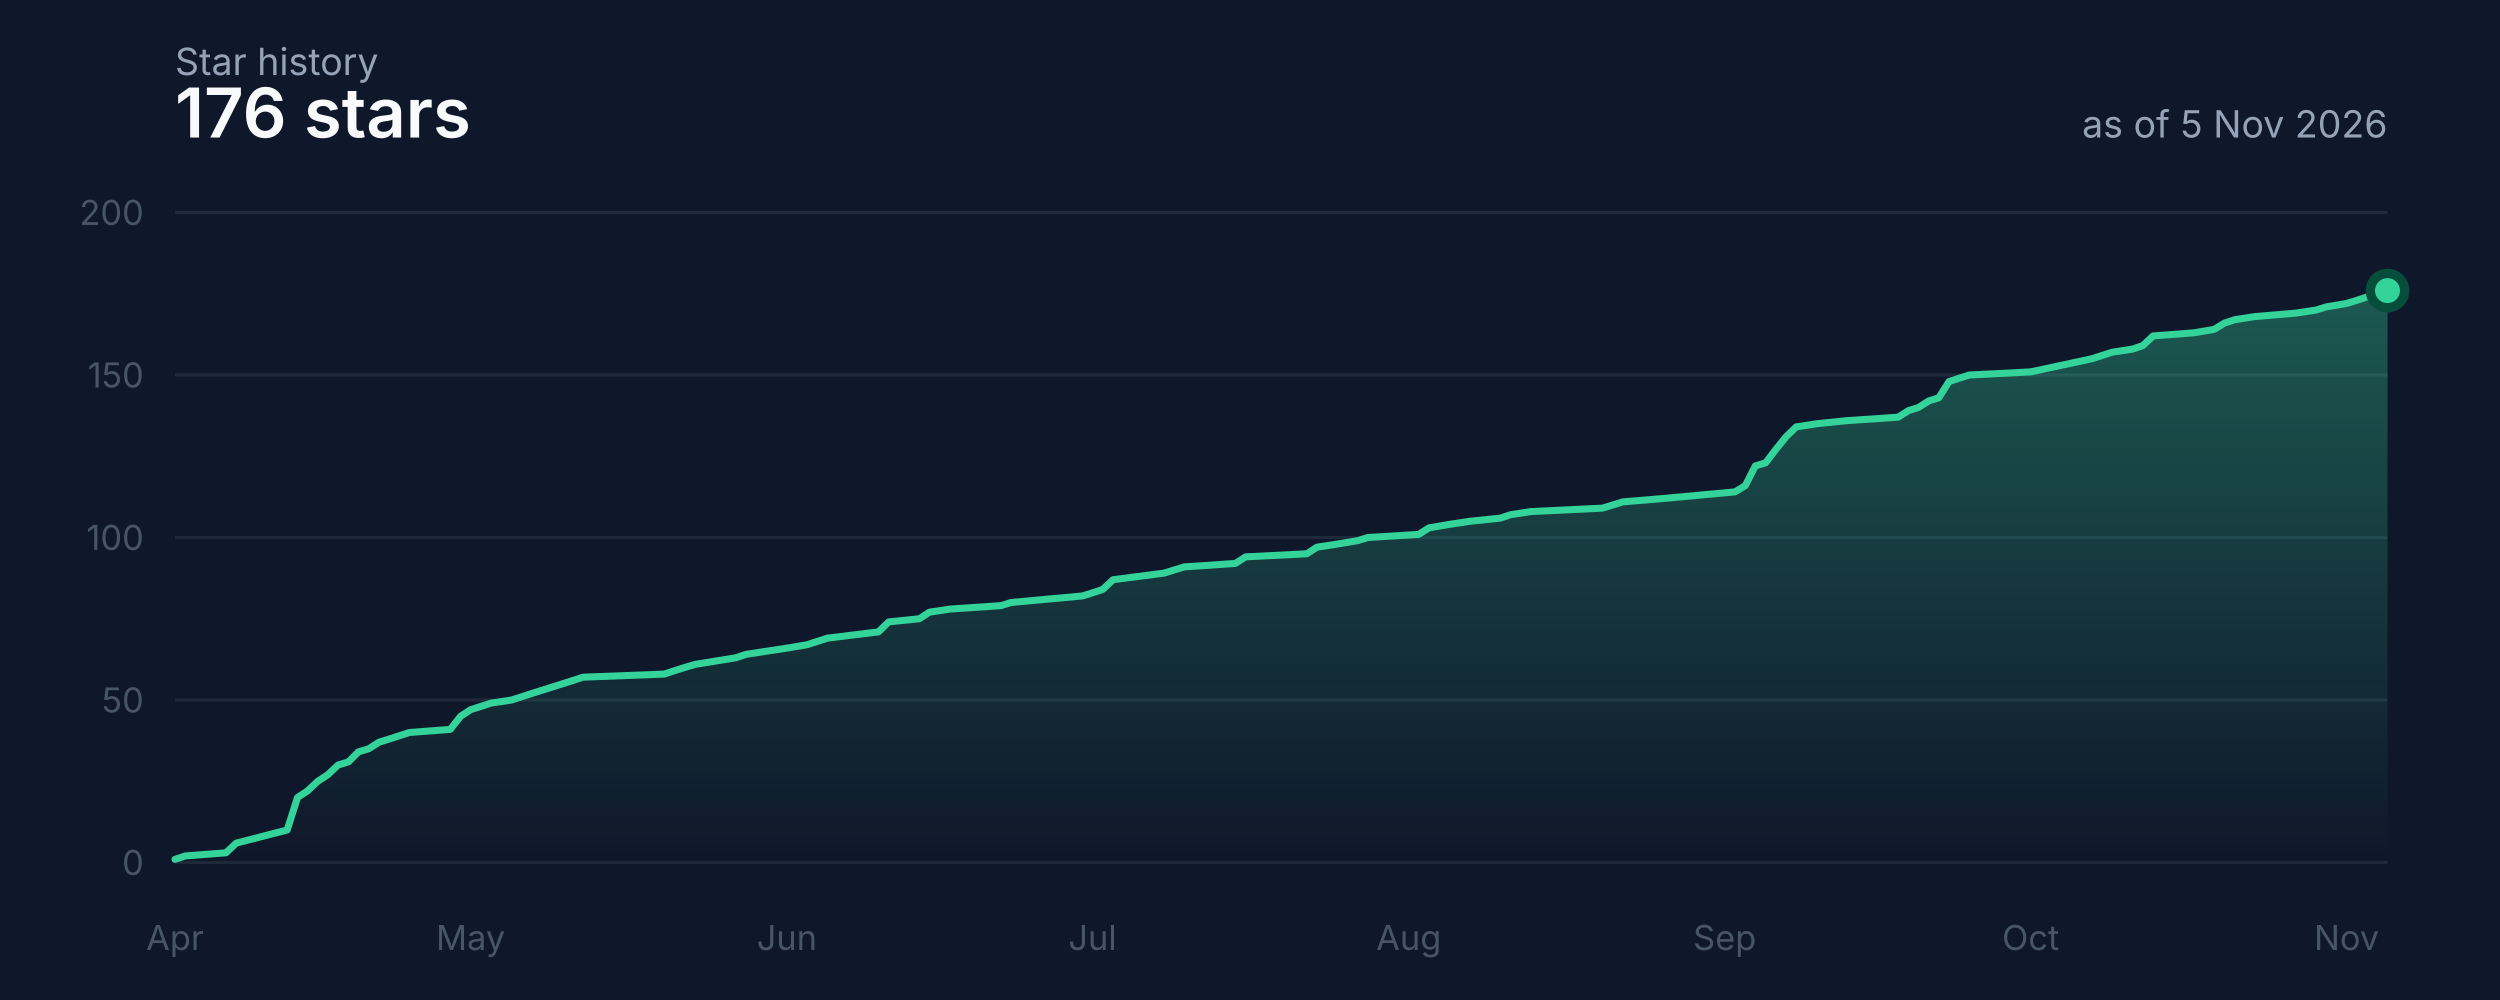
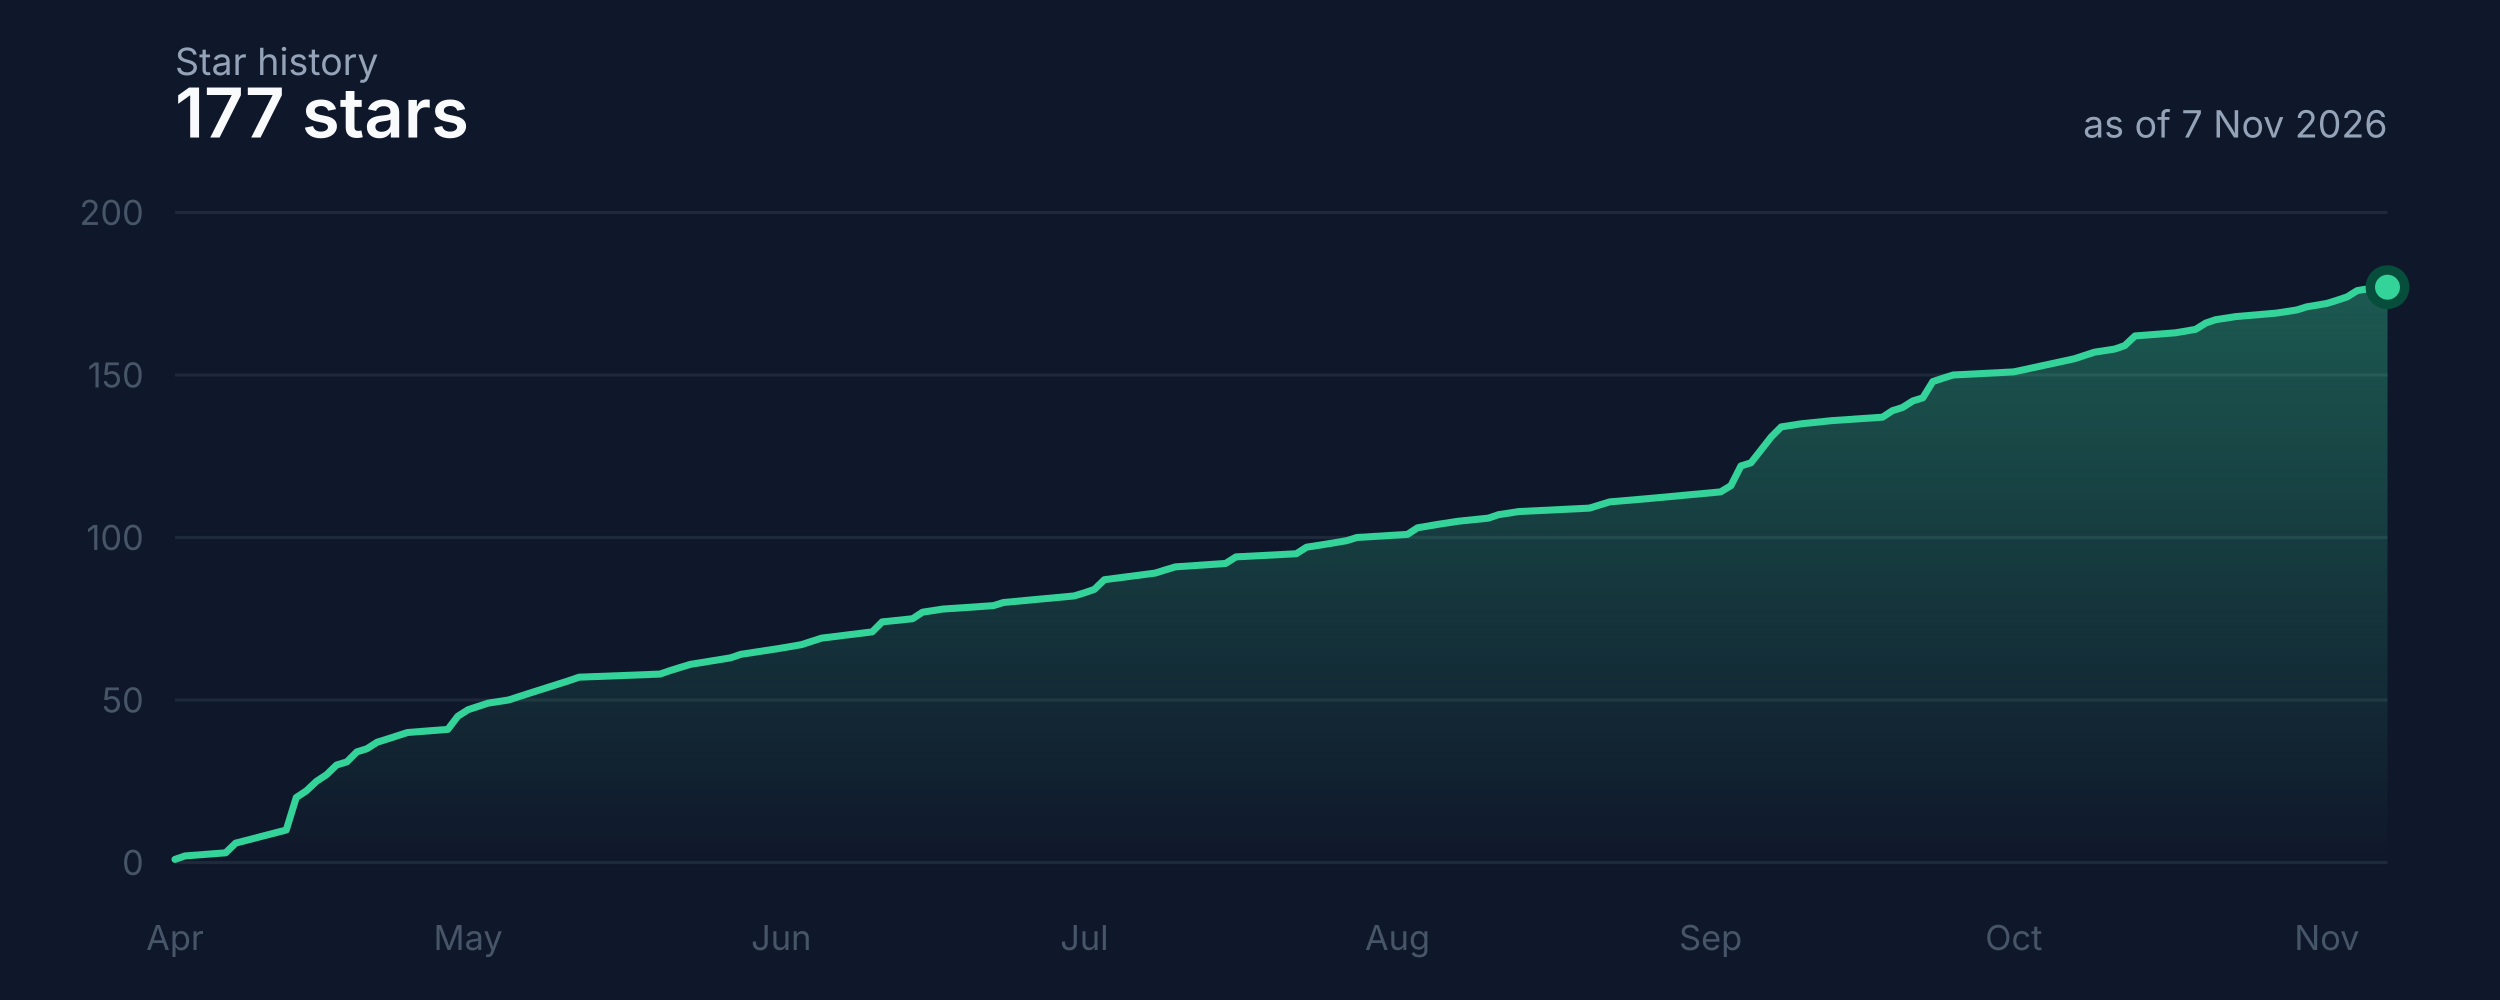
- <svg xmlns="http://www.w3.org/2000/svg" width="800" height="320" viewBox="0 0 800 320" role="img" aria-label="OpenSRE GitHub star history, 176 stars as of 2026-11-05">
+ <svg xmlns="http://www.w3.org/2000/svg" width="800" height="320" viewBox="0 0 800 320" role="img" aria-label="OpenSRE GitHub star history, 177 stars as of 2026-11-07">
  <rect width="100%" height="100%" fill="#0f172a" />
  <text x="56" y="24" fill="#94a3b8" font-family="ui-sans-serif, system-ui, -apple-system, sans-serif" font-size="12">Star history</text>
-   <text x="56" y="44" fill="#f8fafc" font-family="ui-sans-serif, system-ui, -apple-system, sans-serif" font-size="22" font-weight="600">176 stars</text>
-   <text x="764" y="44" fill="#94a3b8" font-family="ui-sans-serif, system-ui, -apple-system, sans-serif" font-size="12" text-anchor="end">as of 5 Nov 2026</text>
+   <text x="56" y="44" fill="#f8fafc" font-family="ui-sans-serif, system-ui, -apple-system, sans-serif" font-size="22" font-weight="600">177 stars</text>
+   <text x="764" y="44" fill="#94a3b8" font-family="ui-sans-serif, system-ui, -apple-system, sans-serif" font-size="12" text-anchor="end">as of 7 Nov 2026</text>
  <g font-family="ui-sans-serif, system-ui, -apple-system, sans-serif">
    <line x1="56" y1="276.0" x2="764" y2="276.0" stroke="#1e293b" stroke-width="1" />
    <text x="46" y="276.0" fill="#475569" font-size="11" text-anchor="end" dominant-baseline="middle">0</text>
    <line x1="56" y1="224.0" x2="764" y2="224.0" stroke="#1e293b" stroke-width="1" />
    <text x="46" y="224.0" fill="#475569" font-size="11" text-anchor="end" dominant-baseline="middle">50</text>
    <line x1="56" y1="172.0" x2="764" y2="172.0" stroke="#1e293b" stroke-width="1" />
    <text x="46" y="172.0" fill="#475569" font-size="11" text-anchor="end" dominant-baseline="middle">100</text>
    <line x1="56" y1="120.0" x2="764" y2="120.0" stroke="#1e293b" stroke-width="1" />
    <text x="46" y="120.0" fill="#475569" font-size="11" text-anchor="end" dominant-baseline="middle">150</text>
    <line x1="56" y1="68.0" x2="764" y2="68.0" stroke="#1e293b" stroke-width="1" />
    <text x="46" y="68.0" fill="#475569" font-size="11" text-anchor="end" dominant-baseline="middle">200</text>
    <text x="56.0" y="304" fill="#475569" font-size="11" text-anchor="middle">Apr</text>
-     <text x="150.6" y="304" fill="#475569" font-size="11" text-anchor="middle">May</text>
-     <text x="251.8" y="304" fill="#475569" font-size="11" text-anchor="middle">Jun</text>
-     <text x="349.6" y="304" fill="#475569" font-size="11" text-anchor="middle">Jul</text>
-     <text x="450.8" y="304" fill="#475569" font-size="11" text-anchor="middle">Aug</text>
-     <text x="551.9" y="304" fill="#475569" font-size="11" text-anchor="middle">Sep</text>
-     <text x="649.8" y="304" fill="#475569" font-size="11" text-anchor="middle">Oct</text>
-     <text x="750.9" y="304" fill="#475569" font-size="11" text-anchor="middle">Nov</text>
+     <text x="149.8" y="304" fill="#475569" font-size="11" text-anchor="middle">May</text>
+     <text x="250.0" y="304" fill="#475569" font-size="11" text-anchor="middle">Jun</text>
+     <text x="347.0" y="304" fill="#475569" font-size="11" text-anchor="middle">Jul</text>
+     <text x="447.2" y="304" fill="#475569" font-size="11" text-anchor="middle">Aug</text>
+     <text x="547.4" y="304" fill="#475569" font-size="11" text-anchor="middle">Sep</text>
+     <text x="644.4" y="304" fill="#475569" font-size="11" text-anchor="middle">Oct</text>
+     <text x="744.6" y="304" fill="#475569" font-size="11" text-anchor="middle">Nov</text>
  </g>
  <defs>
    <linearGradient id="fill-dark" x1="0" y1="0" x2="0" y2="1">
      <stop offset="0%" stop-color="#34d399" stop-opacity="0.35" />
      <stop offset="100%" stop-color="#34d399" stop-opacity="0" />
    </linearGradient>
  </defs>
-   <path d="M56.0,275.0 L59.3,273.9 L72.3,272.9 L75.6,269.8 L91.9,265.6 L95.2,255.2 L98.4,253.1 L101.7,250.0 L104.9,247.9 L108.2,244.8 L111.5,243.8 L114.7,240.6 L118.0,239.6 L121.3,237.5 L124.5,236.5 L131.0,234.4 L144.1,233.4 L147.4,229.2 L150.6,227.1 L157.1,225.0 L163.7,224.0 L170.2,221.9 L183.2,217.8 L186.5,216.7 L212.6,215.7 L215.9,214.6 L219.1,213.6 L222.4,212.6 L235.4,210.5 L238.7,209.4 L245.2,208.4 L251.8,207.4 L258.3,206.3 L264.8,204.2 L281.1,202.2 L284.4,199.0 L294.2,198.0 L297.4,195.9 L304.0,194.9 L320.3,193.8 L323.5,192.8 L346.4,190.7 L349.6,189.7 L352.9,188.6 L356.2,185.5 L372.5,183.4 L375.7,182.4 L379.0,181.4 L395.3,180.3 L398.6,178.2 L418.2,177.2 L421.4,175.1 L427.9,174.1 L434.5,173.0 L437.7,172.0 L454.0,171.0 L457.3,168.9 L463.8,167.8 L470.4,166.8 L480.1,165.8 L483.4,164.7 L489.9,163.7 L512.8,162.6 L519.3,160.6 L532.4,159.5 L555.2,157.4 L558.5,155.4 L561.7,149.1 L565.0,148.1 L568.2,143.9 L571.5,139.8 L574.8,136.6 L581.3,135.6 L591.1,134.6 L607.4,133.5 L610.7,131.4 L613.9,130.4 L617.2,128.3 L620.4,127.3 L623.7,122.1 L627.0,121.0 L630.2,120.0 L649.8,119.0 L669.4,114.8 L675.9,112.7 L682.4,111.7 L685.7,110.6 L689.0,107.5 L702.0,106.5 L708.5,105.4 L711.8,103.4 L715.1,102.3 L721.6,101.3 L734.6,100.2 L741.2,99.2 L744.4,98.2 L750.9,97.1 L754.2,96.1 L757.5,95.0 L760.7,93.0 L764.0,93.0 L764.0,276.0 L56.0,276.0 Z" fill="url(#fill-dark)" />
-   <path d="M56.0,275.0 L59.3,273.9 L72.3,272.9 L75.6,269.8 L91.9,265.6 L95.2,255.2 L98.4,253.1 L101.7,250.0 L104.9,247.9 L108.2,244.8 L111.5,243.8 L114.7,240.6 L118.0,239.6 L121.3,237.5 L124.5,236.5 L131.0,234.4 L144.1,233.4 L147.4,229.2 L150.6,227.1 L157.1,225.0 L163.7,224.0 L170.2,221.9 L183.2,217.8 L186.5,216.7 L212.6,215.7 L215.9,214.6 L219.1,213.6 L222.4,212.6 L235.4,210.5 L238.7,209.4 L245.2,208.4 L251.8,207.4 L258.3,206.3 L264.8,204.2 L281.1,202.2 L284.4,199.0 L294.2,198.0 L297.4,195.9 L304.0,194.9 L320.3,193.8 L323.5,192.8 L346.4,190.7 L349.6,189.7 L352.9,188.6 L356.2,185.5 L372.5,183.4 L375.7,182.4 L379.0,181.4 L395.3,180.3 L398.6,178.2 L418.2,177.2 L421.4,175.1 L427.9,174.1 L434.5,173.0 L437.7,172.0 L454.0,171.0 L457.3,168.9 L463.8,167.8 L470.4,166.8 L480.1,165.8 L483.4,164.7 L489.9,163.7 L512.8,162.6 L519.3,160.6 L532.4,159.5 L555.2,157.4 L558.5,155.4 L561.7,149.1 L565.0,148.1 L568.2,143.9 L571.5,139.8 L574.8,136.6 L581.3,135.6 L591.1,134.6 L607.4,133.5 L610.7,131.4 L613.9,130.4 L617.2,128.3 L620.4,127.3 L623.7,122.1 L627.0,121.0 L630.2,120.0 L649.8,119.0 L669.4,114.8 L675.9,112.7 L682.4,111.7 L685.7,110.6 L689.0,107.5 L702.0,106.5 L708.5,105.4 L711.8,103.4 L715.1,102.3 L721.6,101.3 L734.6,100.2 L741.2,99.2 L744.4,98.2 L750.9,97.1 L754.2,96.1 L757.5,95.0 L760.7,93.0 L764.0,93.0" fill="none" stroke="#34d399" stroke-width="2.25" stroke-linecap="round" stroke-linejoin="round" />
-   <circle cx="764.0" cy="93.0" r="7" fill="#064e3b" />
-   <circle cx="764.0" cy="93.0" r="4" fill="#34d399" />
+   <path d="M56.0,275.0 L59.2,273.9 L72.2,272.9 L75.4,269.8 L91.6,265.6 L94.8,255.2 L98.0,253.1 L101.3,250.0 L104.5,247.9 L107.7,244.8 L111.0,243.8 L114.2,240.6 L117.4,239.6 L120.7,237.5 L123.9,236.5 L130.4,234.4 L143.3,233.4 L146.5,229.2 L149.8,227.1 L156.2,225.0 L162.7,224.0 L169.2,221.9 L182.1,217.8 L185.3,216.7 L211.2,215.7 L214.4,214.6 L217.6,213.6 L220.9,212.6 L233.8,210.5 L237.0,209.4 L243.5,208.4 L250.0,207.4 L256.4,206.3 L262.9,204.2 L279.1,202.2 L282.3,199.0 L292.0,198.0 L295.2,195.9 L301.7,194.9 L317.9,193.8 L321.1,192.8 L343.7,190.7 L347.0,189.7 L350.2,188.6 L353.4,185.5 L369.6,183.4 L372.8,182.4 L376.1,181.4 L392.2,180.3 L395.5,178.2 L414.8,177.2 L418.1,175.1 L424.5,174.1 L431.0,173.0 L434.2,172.0 L450.4,171.0 L453.6,168.9 L460.1,167.8 L466.6,166.8 L476.3,165.8 L479.5,164.7 L486.0,163.7 L508.6,162.6 L515.1,160.6 L528.0,159.5 L550.6,157.4 L553.9,155.4 L557.1,149.1 L560.3,148.1 L563.6,143.9 L566.8,139.8 L570.0,136.6 L576.5,135.6 L586.2,134.6 L602.4,133.5 L605.6,131.4 L608.8,130.4 L612.1,128.3 L615.3,127.3 L618.5,122.1 L621.8,121.0 L625.0,120.0 L644.4,119.0 L663.8,114.8 L670.2,112.7 L676.7,111.7 L679.9,110.6 L683.2,107.5 L696.1,106.5 L702.6,105.4 L705.8,103.4 L709.0,102.3 L715.5,101.3 L728.4,100.2 L734.9,99.2 L738.1,98.2 L744.6,97.1 L747.8,96.1 L751.1,95.0 L754.3,93.0 L760.8,91.9 L764.0,91.9 L764.0,276.0 L56.0,276.0 Z" fill="url(#fill-dark)" />
+   <path d="M56.0,275.0 L59.2,273.9 L72.2,272.9 L75.4,269.8 L91.6,265.6 L94.8,255.2 L98.0,253.1 L101.3,250.0 L104.5,247.9 L107.7,244.8 L111.0,243.8 L114.2,240.6 L117.4,239.6 L120.7,237.5 L123.9,236.5 L130.4,234.4 L143.3,233.4 L146.5,229.2 L149.8,227.1 L156.2,225.0 L162.7,224.0 L169.2,221.9 L182.1,217.8 L185.3,216.7 L211.2,215.7 L214.4,214.6 L217.6,213.6 L220.9,212.6 L233.8,210.5 L237.0,209.4 L243.5,208.4 L250.0,207.4 L256.4,206.3 L262.9,204.2 L279.1,202.2 L282.3,199.0 L292.0,198.0 L295.2,195.9 L301.7,194.9 L317.9,193.8 L321.1,192.8 L343.7,190.7 L347.0,189.7 L350.2,188.6 L353.4,185.5 L369.6,183.4 L372.8,182.4 L376.1,181.4 L392.2,180.3 L395.5,178.2 L414.8,177.2 L418.1,175.1 L424.5,174.1 L431.0,173.0 L434.2,172.0 L450.4,171.0 L453.6,168.9 L460.1,167.8 L466.6,166.8 L476.3,165.8 L479.5,164.7 L486.0,163.7 L508.6,162.6 L515.1,160.6 L528.0,159.5 L550.6,157.4 L553.9,155.4 L557.1,149.1 L560.3,148.1 L563.6,143.9 L566.8,139.8 L570.0,136.6 L576.5,135.6 L586.2,134.6 L602.4,133.5 L605.6,131.4 L608.8,130.4 L612.1,128.3 L615.3,127.3 L618.5,122.1 L621.8,121.0 L625.0,120.0 L644.4,119.0 L663.8,114.8 L670.2,112.7 L676.7,111.7 L679.9,110.6 L683.2,107.5 L696.1,106.5 L702.6,105.4 L705.8,103.4 L709.0,102.3 L715.5,101.3 L728.4,100.2 L734.9,99.2 L738.1,98.2 L744.6,97.1 L747.8,96.1 L751.1,95.0 L754.3,93.0 L760.8,91.9 L764.0,91.9" fill="none" stroke="#34d399" stroke-width="2.25" stroke-linecap="round" stroke-linejoin="round" />
+   <circle cx="764.0" cy="91.9" r="7" fill="#064e3b" />
+   <circle cx="764.0" cy="91.9" r="4" fill="#34d399" />
</svg>
